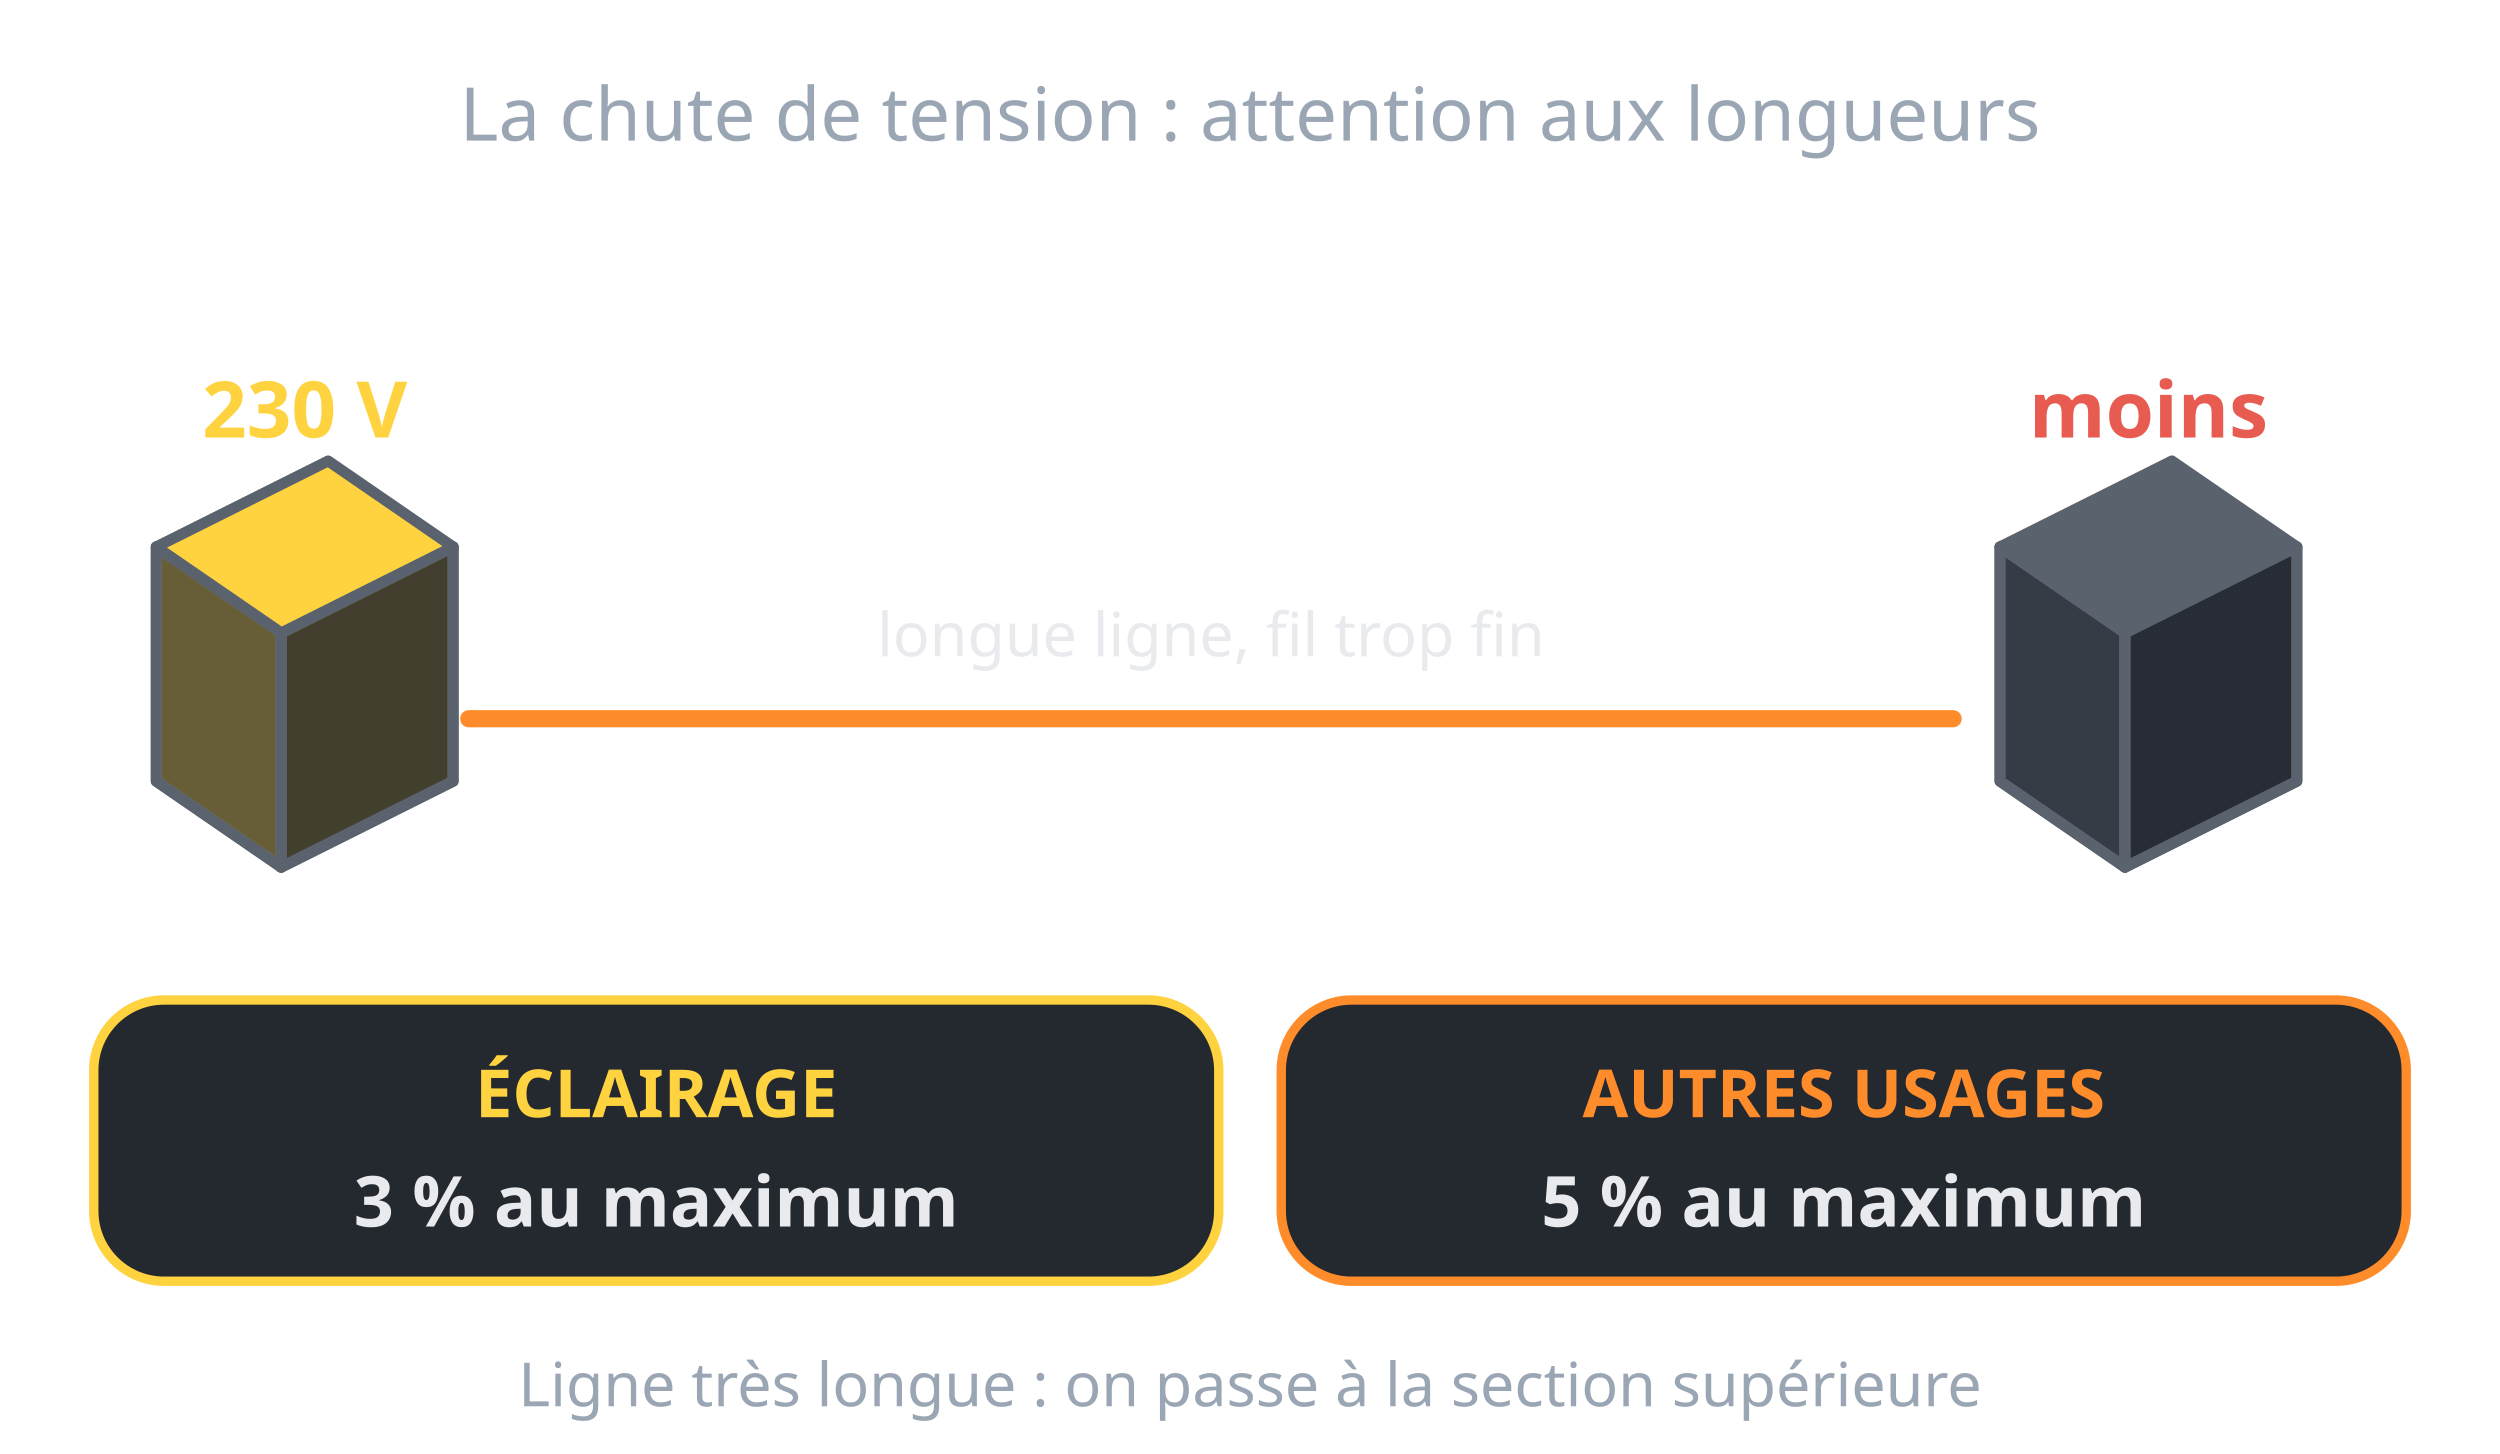
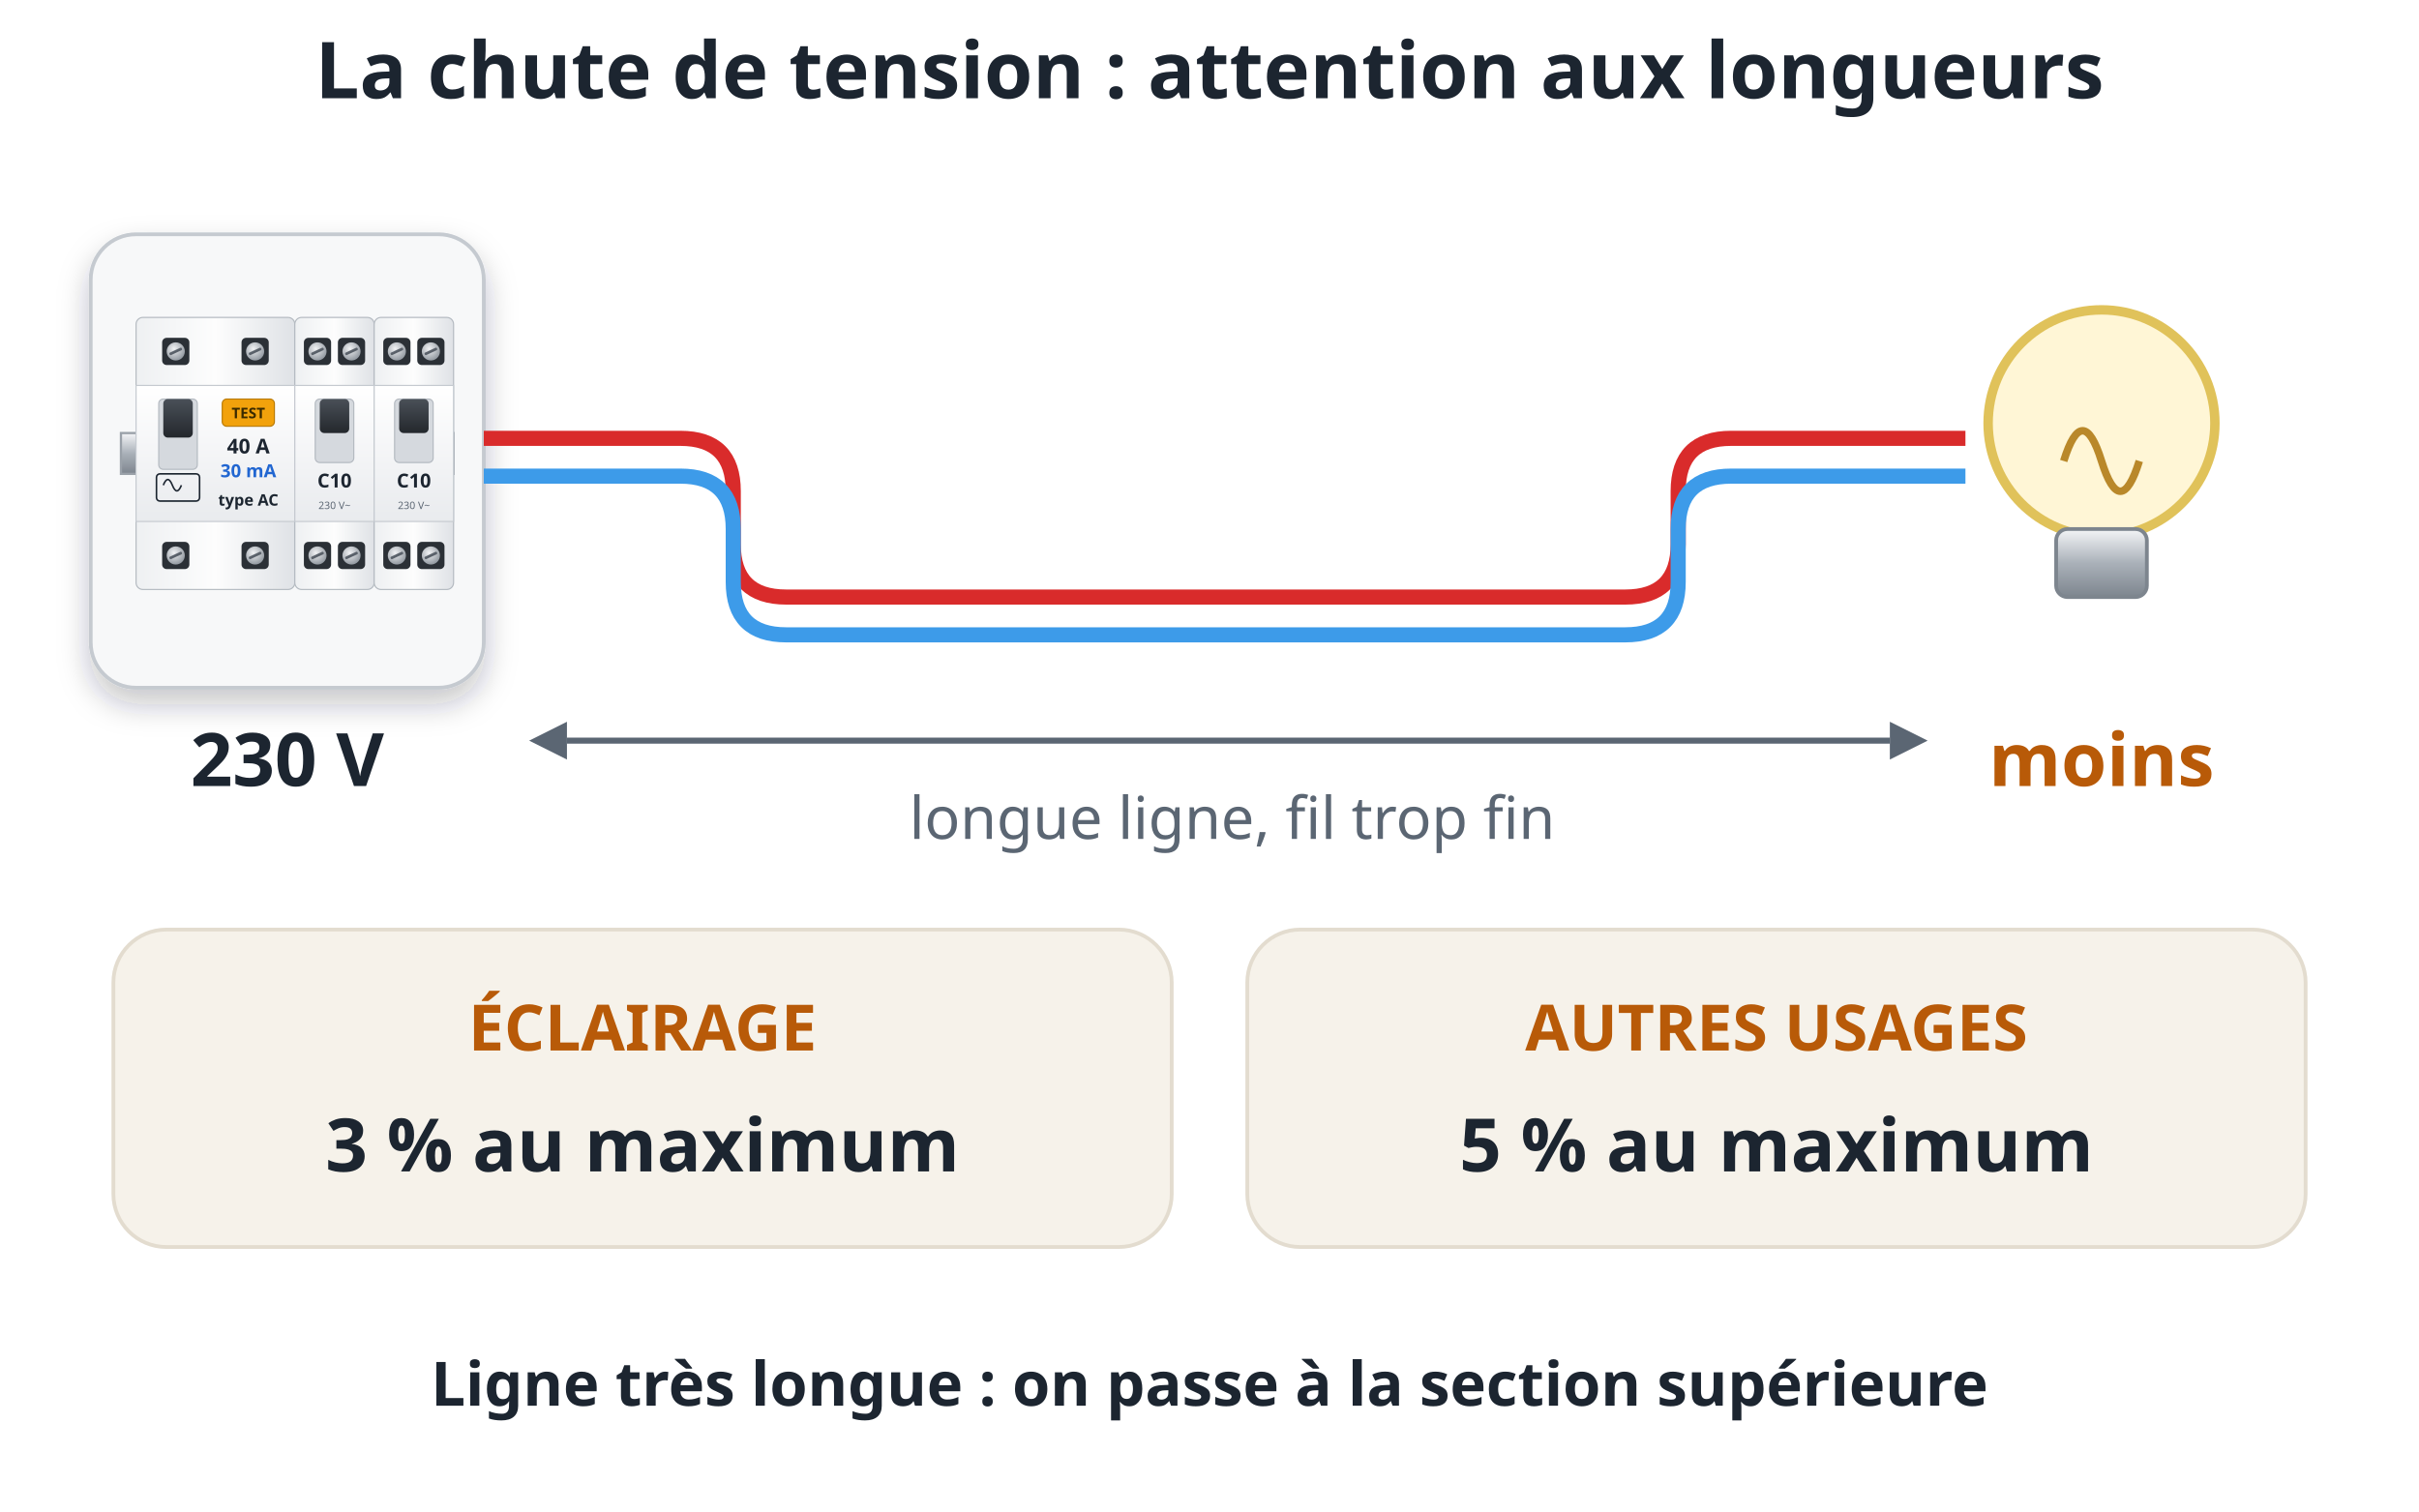
- <svg xmlns="http://www.w3.org/2000/svg" viewBox="0 0 320 186" font-family="'Segoe UI',system-ui,sans-serif" role="img" aria-label="La chute de tension : plus la ligne est longue et le fil fin, plus la tension baisse à l'arrivée. Limites : 3 % pour l'éclairage, 5 % pour les autres usages">
-   <text x="160" y="18" text-anchor="middle" font-size="9.5" fill="#9aa6b3" font-weight="normal">La chute de tension : attention aux longueurs</text>
-   <polygon points="20,70 36,81 36,111 20,100" fill="#262c34" stroke="#5a626e" stroke-width="1.4" stroke-linejoin="round" />
-   <polygon points="20,70 36,81 36,111 20,100" fill="#ffd23f" fill-opacity="0.3" stroke="#5a626e" stroke-width="1.4" stroke-linejoin="round" />
-   <polygon points="36,81 58,70 58,100 36,111" fill="#1f242b" stroke="#5a626e" stroke-width="1.4" stroke-linejoin="round" />
-   <polygon points="36,81 58,70 58,100 36,111" fill="#ffd23f" fill-opacity="0.16" stroke="#5a626e" stroke-width="1.4" stroke-linejoin="round" />
-   <polygon points="20,70 42,59 58,70 36,81" fill="#ffd23f" stroke="#5a626e" stroke-width="1.4" stroke-linejoin="round" />
-   <text x="39" y="56" text-anchor="middle" font-size="10" fill="#ffd23f" font-weight="bold">230 V</text>
-   <polyline points="60,92 250,92" fill="none" stroke="#ff8c2b" stroke-width="2.2" stroke-linecap="round" stroke-linejoin="round" />
-   <text x="155" y="84" text-anchor="middle" font-size="7.8" fill="#e8eaed" font-weight="normal">longue ligne, fil trop fin</text>
-   <polygon points="256,70 272,81 272,111 256,100" fill="#262c34" stroke="#5a626e" stroke-width="1.4" stroke-linejoin="round" />
-   <polygon points="256,70 272,81 272,111 256,100" fill="#5a626e" fill-opacity="0.3" stroke="#5a626e" stroke-width="1.4" stroke-linejoin="round" />
-   <polygon points="272,81 294,70 294,100 272,111" fill="#1f242b" stroke="#5a626e" stroke-width="1.4" stroke-linejoin="round" />
-   <polygon points="272,81 294,70 294,100 272,111" fill="#5a626e" fill-opacity="0.16" stroke="#5a626e" stroke-width="1.4" stroke-linejoin="round" />
-   <polygon points="256,70 278,59 294,70 272,81" fill="#5a626e" stroke="#5a626e" stroke-width="1.4" stroke-linejoin="round" />
-   <text x="275" y="56" text-anchor="middle" font-size="10" fill="#e85b50" font-weight="bold">moins</text>
-   <rect x="12" y="128" width="144" height="36" rx="9" fill="#24282f" stroke="#ffd23f" stroke-width="1.2" />
-   <text x="84" y="143" text-anchor="middle" font-size="8.5" fill="#ffd23f" font-weight="bold">ÉCLAIRAGE</text>
-   <text x="84" y="157" text-anchor="middle" font-size="9" fill="#e8eaed" font-weight="bold">3 % au maximum</text>
-   <rect x="164" y="128" width="144" height="36" rx="9" fill="#24282f" stroke="#ff8c2b" stroke-width="1.2" />
-   <text x="236" y="143" text-anchor="middle" font-size="8.5" fill="#ff8c2b" font-weight="bold">AUTRES USAGES</text>
-   <text x="236" y="157" text-anchor="middle" font-size="9" fill="#e8eaed" font-weight="bold">5 % au maximum</text>
-   <text x="160" y="180" text-anchor="middle" font-size="7.8" fill="#9aa6b3" font-weight="normal">Ligne très longue : on passe à la section supérieure</text>
+ <svg xmlns="http://www.w3.org/2000/svg" viewBox="0 0 640 400" font-family="'Segoe UI',system-ui,sans-serif" role="img" aria-label="La chute de tension : plus la ligne est longue et le fil fin, plus la tension baisse à l'arrivée. Limites : 3 % pour l'éclairage, 5 % pour les autres usages">
+   <defs>
+     <linearGradient id="corps" x1="0" y1="0" x2="1" y2="0">
+       <stop offset="0" stop-color="#eef0f2" />
+       <stop offset=".5" stop-color="#fdfdfd" />
+       <stop offset="1" stop-color="#dfe2e6" />
+     </linearGradient>
+     <linearGradient id="nez" x1="0" y1="0" x2="0" y2="1">
+       <stop offset="0" stop-color="#ffffff" />
+       <stop offset="1" stop-color="#e9ebee" />
+     </linearGradient>
+     <linearGradient id="manette" x1="0" y1="0" x2="0" y2="1">
+       <stop offset="0" stop-color="#4a5058" />
+       <stop offset="1" stop-color="#23272c" />
+     </linearGradient>
+     <radialGradient id="vis" cx=".4" cy=".35" r=".7">
+       <stop offset="0" stop-color="#f1f2f4" />
+       <stop offset="1" stop-color="#8d949c" />
+     </radialGradient>
+     <linearGradient id="cuivreH" x1="0" y1="0" x2="0" y2="1">
+       <stop offset="0" stop-color="#f0b77a" />
+       <stop offset=".5" stop-color="#c9782f" />
+       <stop offset="1" stop-color="#8f4f17" />
+     </linearGradient>
+     <linearGradient id="cuivreV" x1="0" y1="0" x2="1" y2="0">
+       <stop offset="0" stop-color="#8f4f17" />
+       <stop offset=".45" stop-color="#f0b77a" />
+       <stop offset="1" stop-color="#9a5a1f" />
+     </linearGradient>
+     <linearGradient id="acierH" x1="0" y1="0" x2="0" y2="1">
+       <stop offset="0" stop-color="#f4f5f7" />
+       <stop offset=".5" stop-color="#aab1b9" />
+       <stop offset="1" stop-color="#7d858e" />
+     </linearGradient>
+     <linearGradient id="cylH" x1="0" y1="0" x2="0" y2="1">
+       <stop offset="0" stop-color="#d9dde1" />
+       <stop offset=".35" stop-color="#ffffff" />
+       <stop offset="1" stop-color="#c3c8ce" />
+     </linearGradient>
+     <linearGradient id="gaineV" x1="0" y1="0" x2="1" y2="0">
+       <stop offset="0" stop-color="#a81d1d" />
+       <stop offset=".4" stop-color="#ef4a4a" />
+       <stop offset="1" stop-color="#b02020" />
+     </linearGradient>
+     <linearGradient id="chaud" x1="0" y1="0" x2="1" y2="0">
+       <stop offset="0" stop-color="#3a3f46" />
+       <stop offset=".5" stop-color="#e8590c" />
+       <stop offset="1" stop-color="#ff3b1f" />
+     </linearGradient>
+     <pattern id="vj" width="16" height="16" patternUnits="userSpaceOnUse" patternTransform="rotate(35)">
+       <rect width="16" height="16" fill="#2e9e4f" />
+       <rect width="7" height="16" fill="#f2d21a" />
+     </pattern>
+     <filter id="ombre" x="-15%" y="-15%" width="130%" height="140%">
+       <feDropShadow dx="0" dy="4" stdDeviation="4" flood-color="#1b2430" flood-opacity=".25" />
+     </filter>
+     <g id="borne">
+       <rect x="-12" y="-12" width="24" height="24" rx="4" fill="#2b3036" />
+       <circle r="8" fill="url(#vis)" />
+       <rect x="-6" y="-1.2" width="12" height="2.4" rx="1" fill="#5a616a" transform="rotate(-25)" />
+     </g>
+   </defs>
+   <text x="320.0" y="26" text-anchor="middle" font-size="20.8" font-weight="800" fill="#1c2530">La chute de tension : attention aux longueurs</text>
+   <g filter="url(#ombre)">
+     <rect x="24" y="62" width="104" height="120" rx="12" fill="#f7f8f9" stroke="#c5cad0" />
+   </g>
+   <rect x="32" y="114.6" width="88" height="10.8" fill="url(#acierH)" stroke="#9aa1a9" stroke-width=".6" />
+   <g transform="translate(36 84) scale(0.3)">
+     <rect width="140" height="240" rx="6" fill="url(#corps)" stroke="#b3b9c0" />
+     <rect y="60" width="140" height="120" fill="url(#nez)" stroke="#c5cad0" />
+     <use href="#borne" x="35" y="30" />
+     <use href="#borne" x="105" y="30" />
+     <use href="#borne" x="35" y="210" />
+     <use href="#borne" x="105" y="210" />
+     <rect x="20" y="72" width="34" height="62" rx="4" fill="#d5d9de" stroke="#b3b9c0" />
+     <rect x="24" y="72" width="26" height="34" rx="4" fill="url(#manette)" />
+     <rect x="76" y="72" width="46" height="24" rx="4" fill="#f2a20c" stroke="#b97a05" />
+     <text x="99" y="89" text-anchor="middle" font-size="13" font-weight="800" fill="#3a2a00">TEST</text>
+     <text x="99" y="120" text-anchor="middle" font-size="18" font-weight="800" fill="#1c2530">40 A</text>
+     <text x="99" y="141" text-anchor="middle" font-size="16" font-weight="800" fill="#2166d1">30 mA</text>
+     <g transform="translate(0 -84)">
+       <rect x="18" y="222" width="38" height="24" rx="3" fill="none" stroke="#1c2530" stroke-width="1.4" />
+       <path d="M24 232 q4 -10 8 0 t8 0" fill="none" stroke="#1c2530" stroke-width="1.4" />
+     </g>
+     <text x="99" y="166" text-anchor="middle" font-size="14" font-weight="800" fill="#1c2530">type AC</text>
+   </g>
+   <g transform="translate(78 84) scale(0.3)">
+     <rect width="70" height="240" rx="6" fill="url(#corps)" stroke="#b3b9c0" />
+     <rect y="60" width="70" height="120" fill="url(#nez)" stroke="#c5cad0" />
+     <use href="#borne" x="20" y="30" />
+     <use href="#borne" x="50" y="30" />
+     <use href="#borne" x="20" y="210" />
+     <use href="#borne" x="50" y="210" />
+     <rect x="18" y="72" width="34" height="56" rx="4" fill="#d5d9de" stroke="#b3b9c0" />
+     <rect x="22" y="72" width="26" height="30" rx="4" fill="url(#manette)" />
+     <text x="35" y="150" text-anchor="middle" font-size="17" font-weight="800" fill="#1c2530">C10</text>
+     <text x="35" y="169" text-anchor="middle" font-size="9" font-weight="500" fill="#5b6673">230 V~</text>
+   </g>
+   <g transform="translate(99 84) scale(0.3)">
+     <rect width="70" height="240" rx="6" fill="url(#corps)" stroke="#b3b9c0" />
+     <rect y="60" width="70" height="120" fill="url(#nez)" stroke="#c5cad0" />
+     <use href="#borne" x="20" y="30" />
+     <use href="#borne" x="50" y="30" />
+     <use href="#borne" x="20" y="210" />
+     <use href="#borne" x="50" y="210" />
+     <rect x="18" y="72" width="34" height="56" rx="4" fill="#d5d9de" stroke="#b3b9c0" />
+     <rect x="22" y="72" width="26" height="30" rx="4" fill="url(#manette)" />
+     <text x="35" y="150" text-anchor="middle" font-size="17" font-weight="800" fill="#1c2530">C10</text>
+     <text x="35" y="169" text-anchor="middle" font-size="9" font-weight="500" fill="#5b6673">230 V~</text>
+   </g>
+   <text x="76" y="208" text-anchor="middle" font-size="19.5" font-weight="800" fill="#1c2530">230 V</text>
+   <path d="M128 116 H180 q14 0 14 14 v14 q0 14 14 14 H430 q14 0 14 -14 v-14 q0 -14 14 -14 H520" fill="none" stroke="#d92b2b" stroke-width="4" />
+   <path d="M128 126 H180 q14 0 14 14 v14 q0 14 14 14 H430 q14 0 14 -14 v-14 q0 -14 14 -14 H520" fill="none" stroke="#3d9be9" stroke-width="4" />
+   <path d="M150 196 H500" stroke="#5b6673" stroke-width="1.6" />
+   <polygon points="150,191 140,196 150,201" fill="#5b6673" />
+   <polygon points="500,191 510,196 500,201" fill="#5b6673" />
+   <text x="326" y="222" text-anchor="middle" font-size="15.6" font-weight="500" fill="#5b6673">longue ligne, fil trop fin</text>
+   <circle cx="556" cy="112" r="30" fill="#fff6d6" stroke="#e0c25a" stroke-width="2.5" />
+   <path d="M546 122 q5 -16 10 0 q5 16 10 0" fill="none" stroke="#b9882a" stroke-width="2" />
+   <rect x="544" y="140" width="24" height="18" rx="3" fill="url(#acierH)" stroke="#7d858e" />
+   <text x="556" y="208" text-anchor="middle" font-size="19.5" font-weight="800" fill="#b85a08">moins</text>
+   <rect x="30" y="246" width="280" height="84" rx="14" fill="#f6f2ea" stroke="#e3dccf" />
+   <rect x="330" y="246" width="280" height="84" rx="14" fill="#f6f2ea" stroke="#e3dccf" />
+   <text x="170" y="278" text-anchor="middle" font-size="16.9" font-weight="800" fill="#b85a08">ÉCLAIRAGE</text>
+   <text x="170" y="310" text-anchor="middle" font-size="19.5" font-weight="800" fill="#1c2530">3 % au maximum</text>
+   <text x="470" y="278" text-anchor="middle" font-size="16.9" font-weight="800" fill="#b85a08">AUTRES USAGES</text>
+   <text x="470" y="310" text-anchor="middle" font-size="19.5" font-weight="800" fill="#1c2530">5 % au maximum</text>
+   <text x="320" y="372" text-anchor="middle" font-size="16.2" font-weight="800" fill="#1c2530">Ligne très longue : on passe à la section supérieure</text>
</svg>
